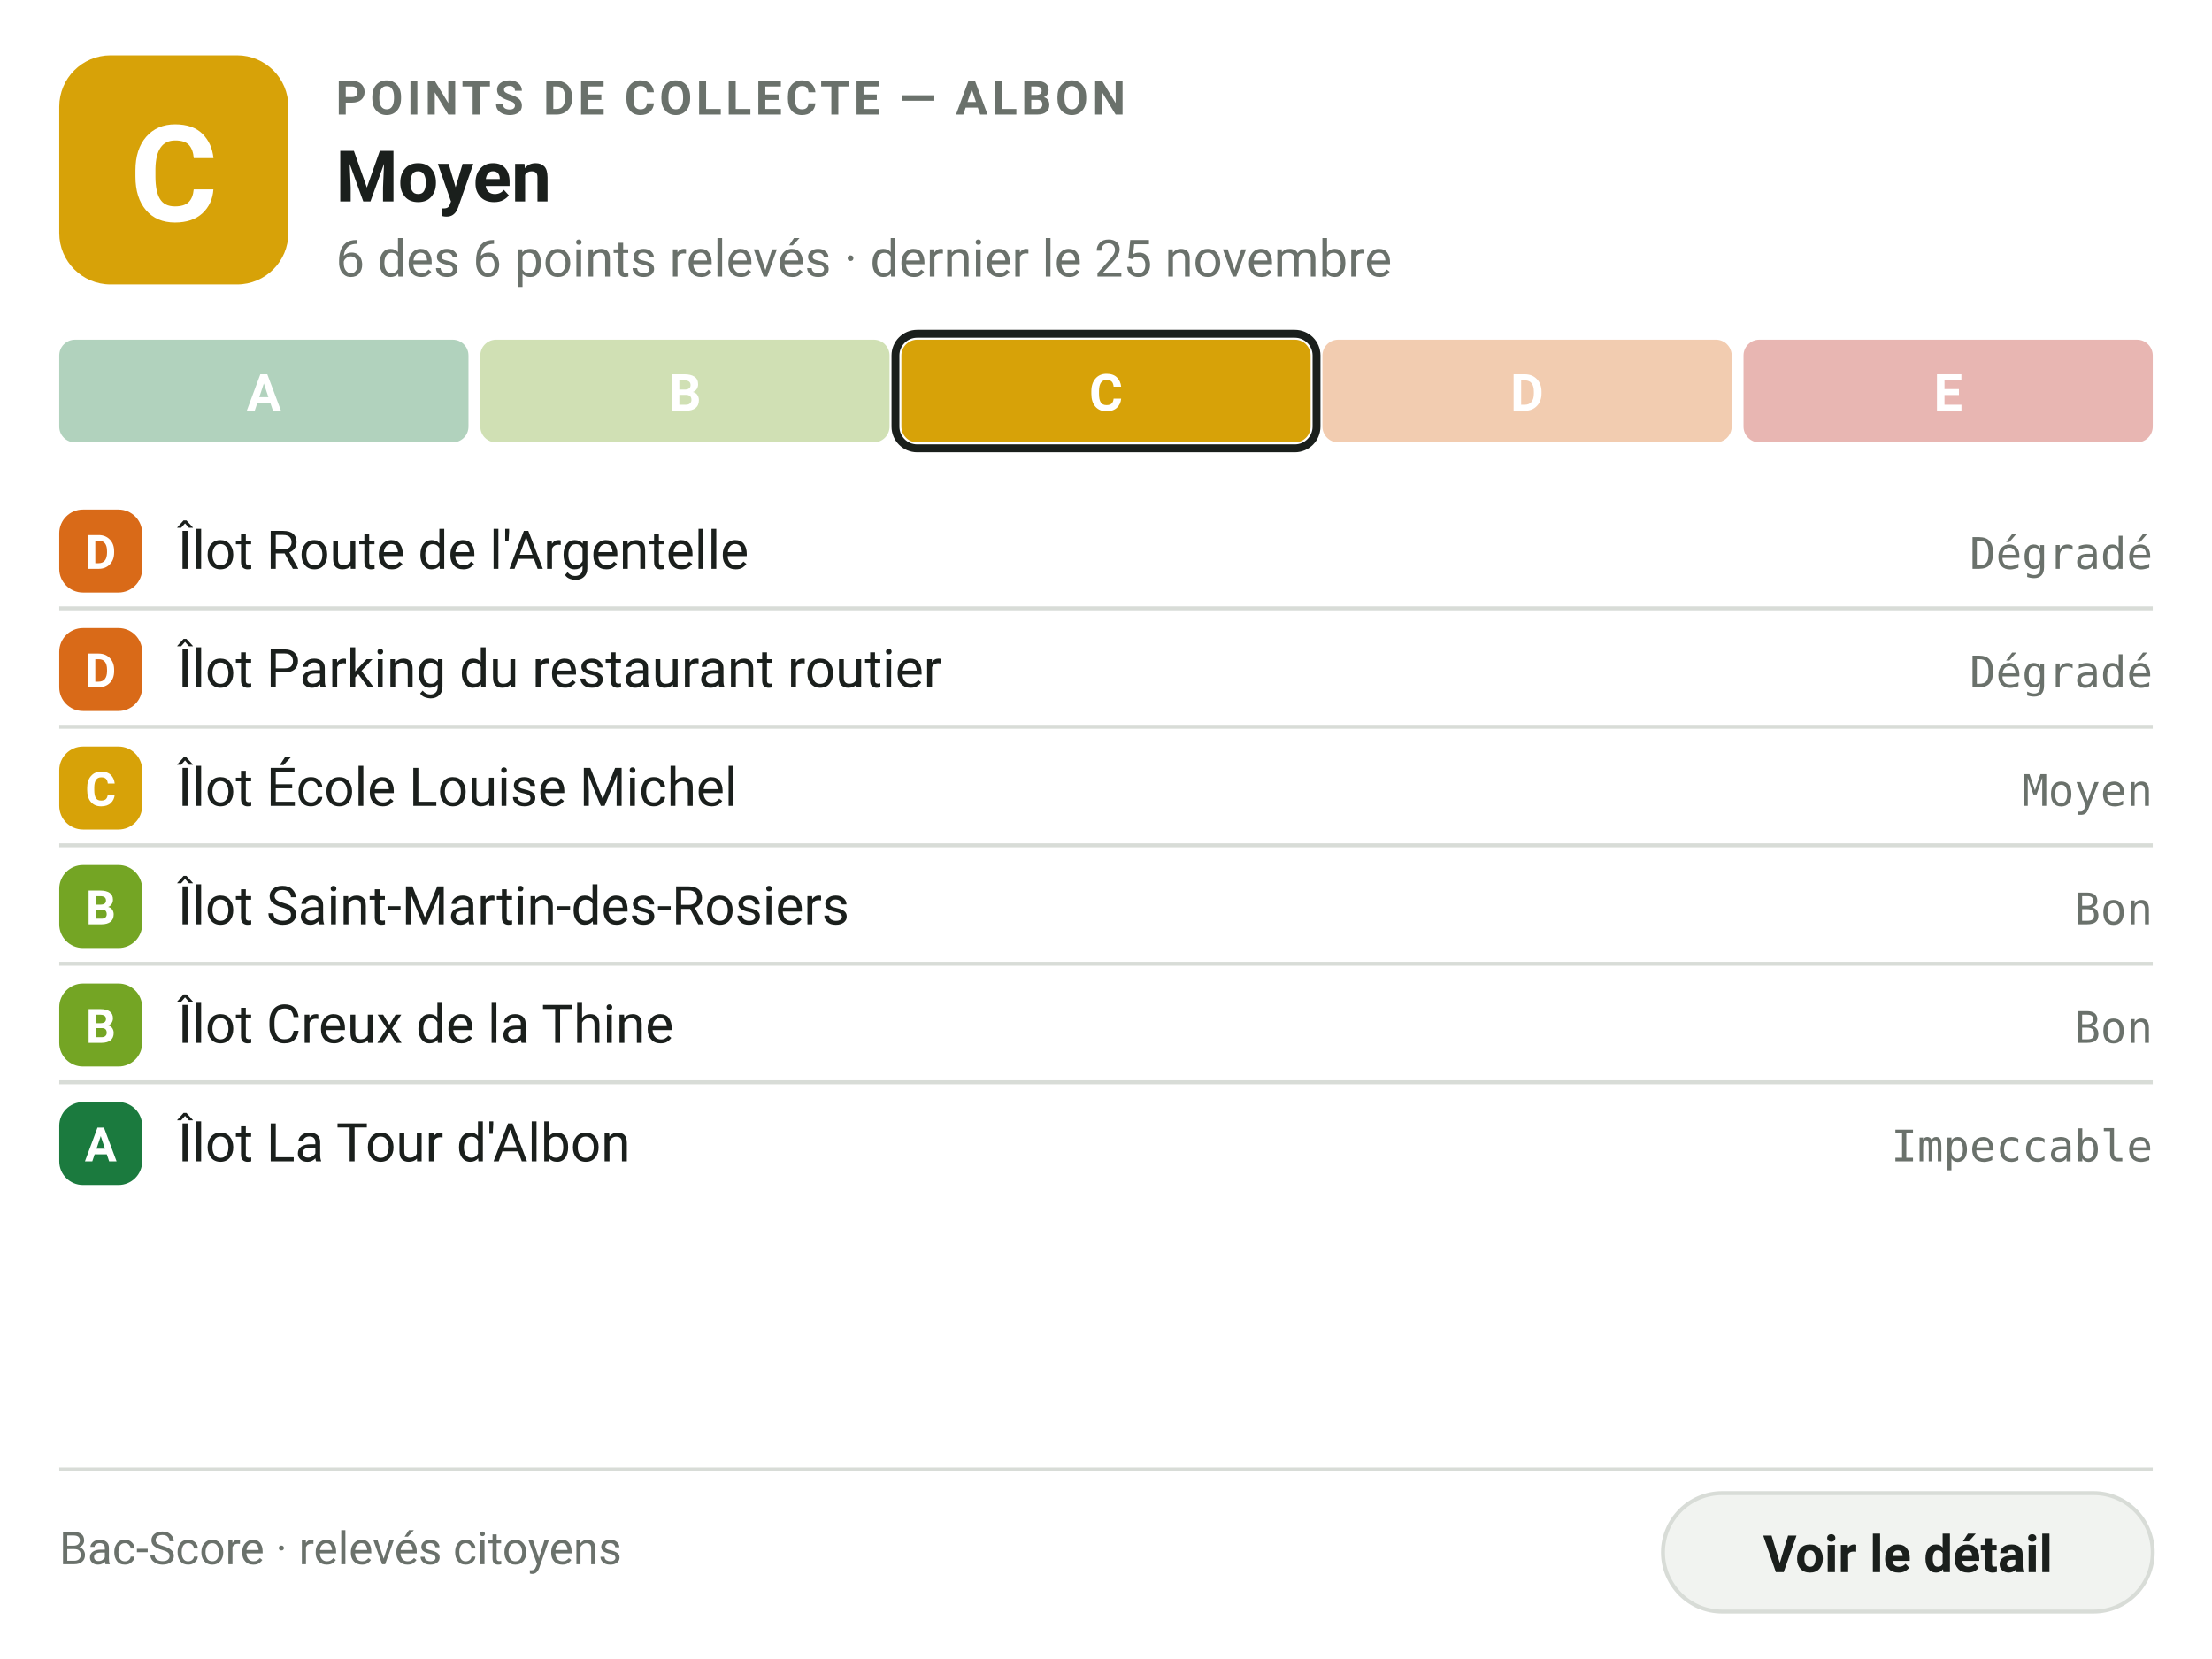
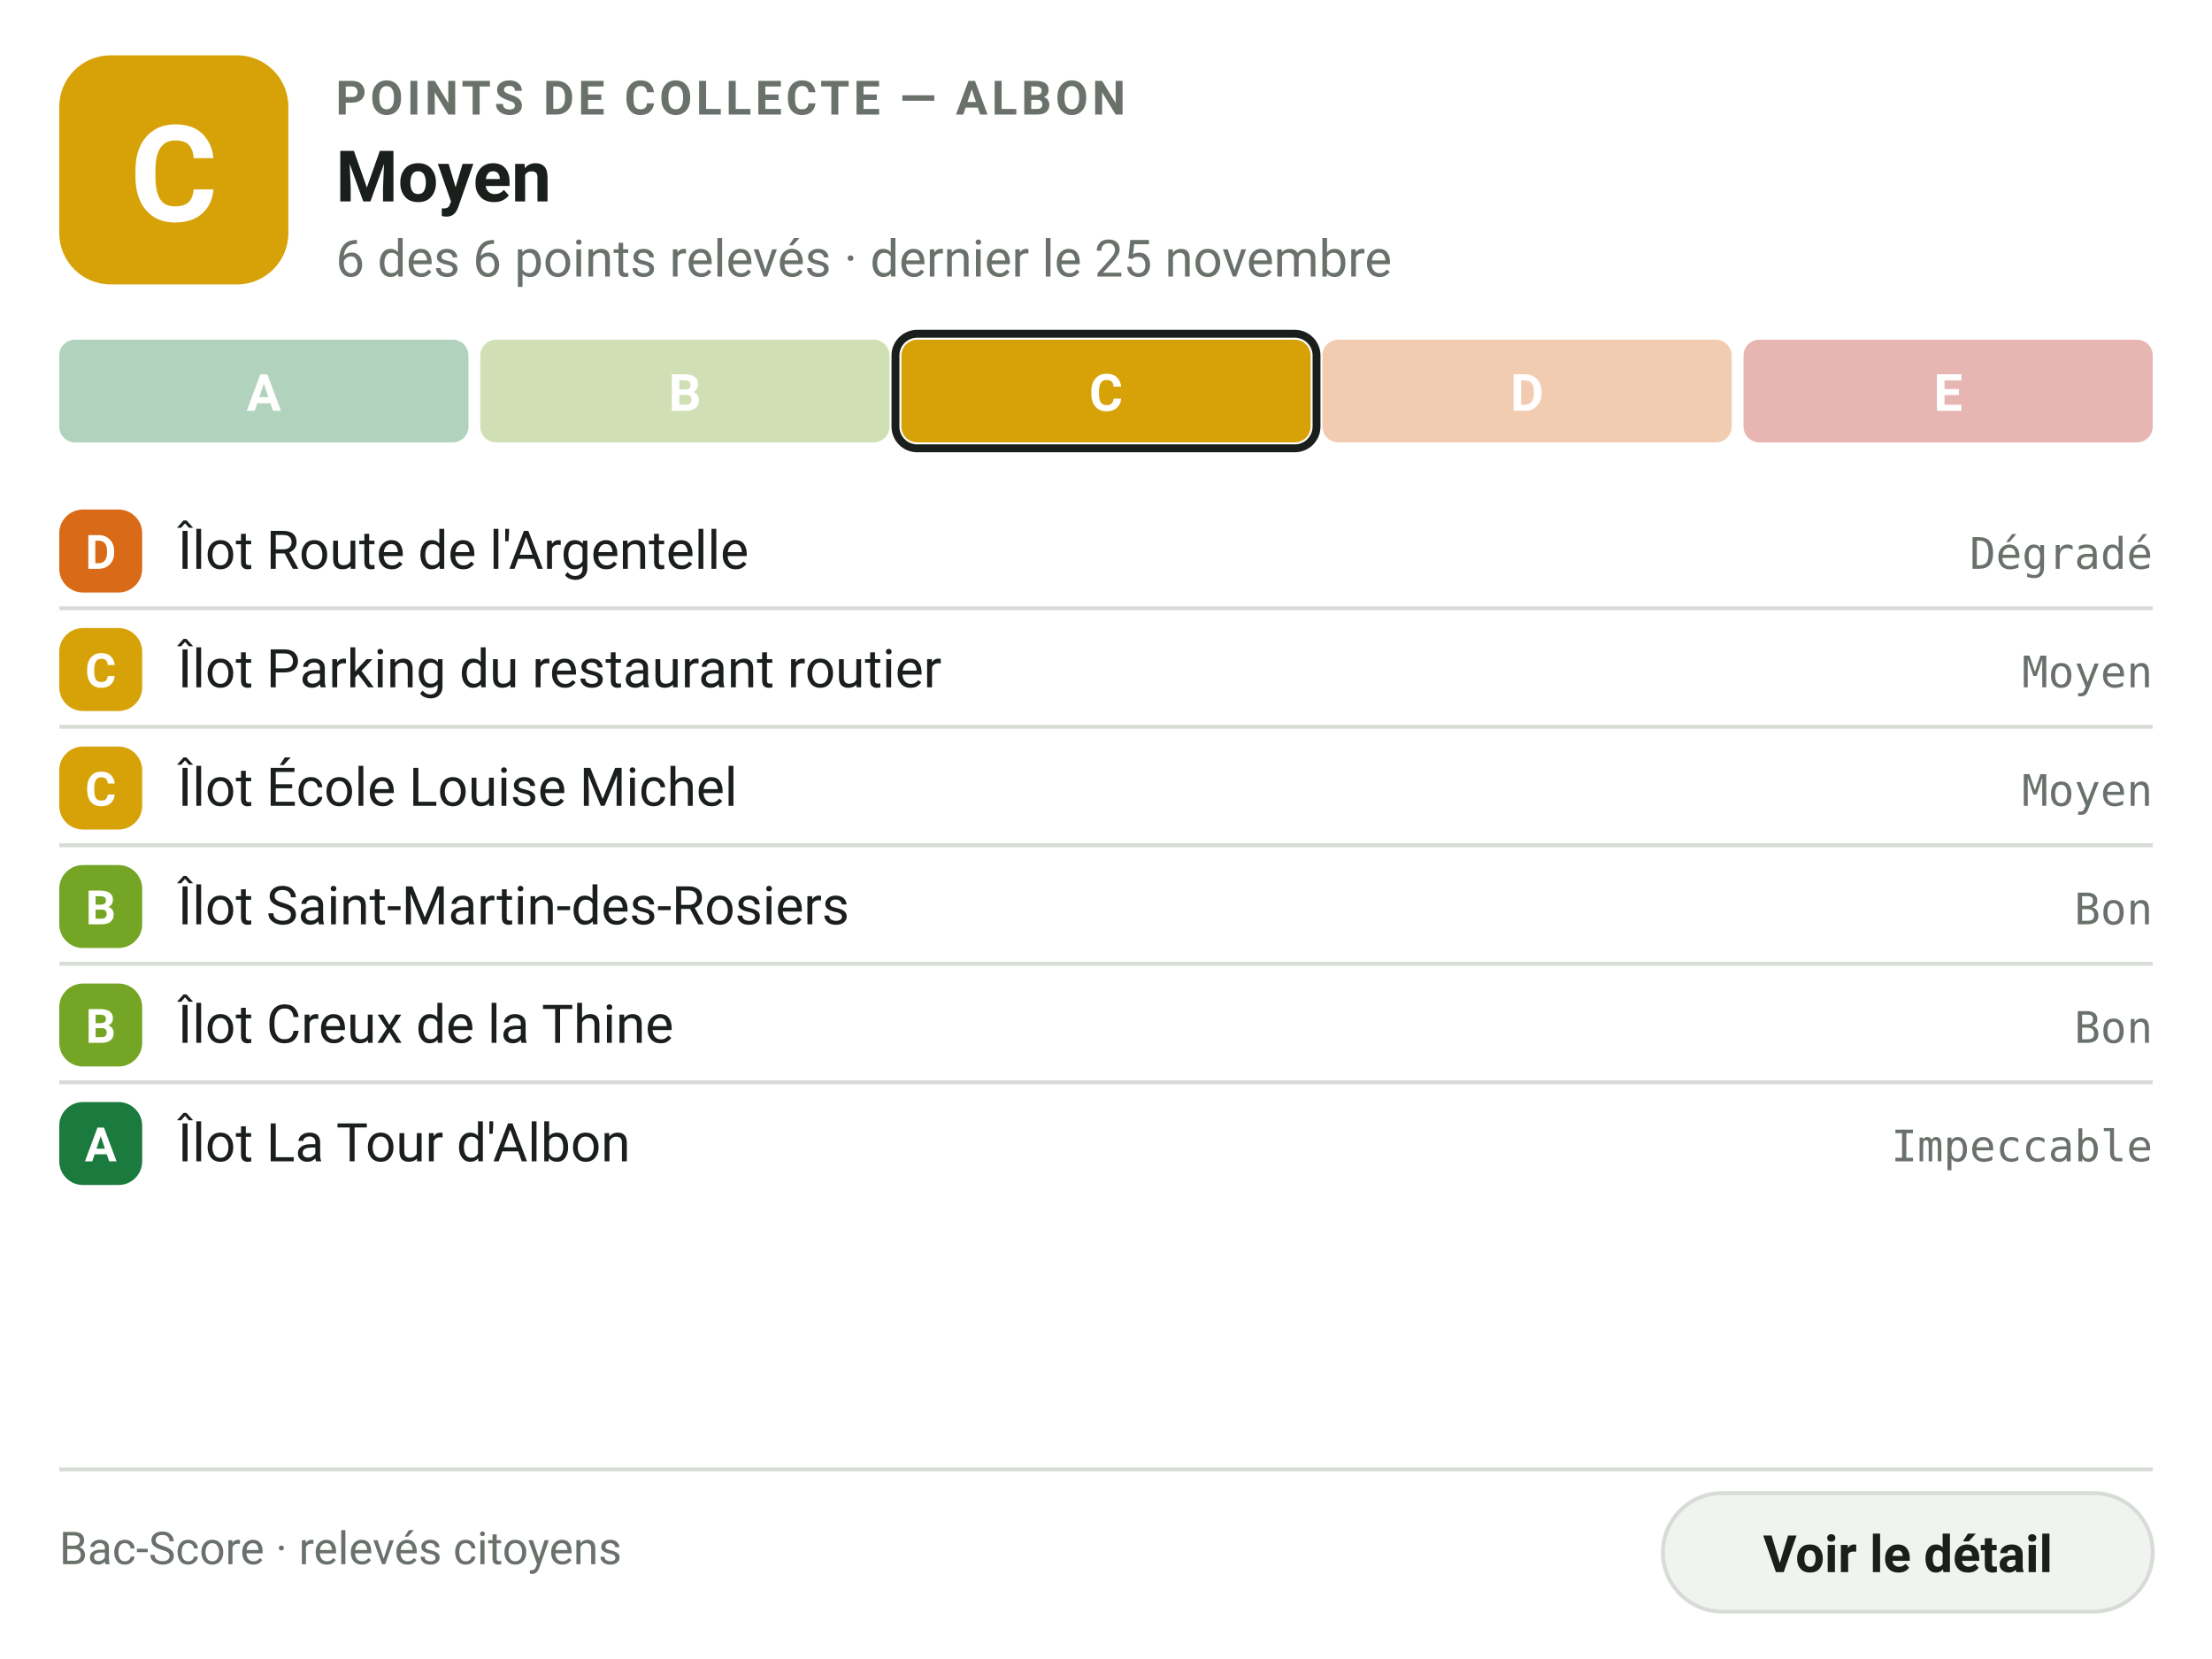
<svg xmlns="http://www.w3.org/2000/svg" width="560" height="420" viewBox="0 0 560 420" role="img" aria-label="Propreté des points de collecte — Albon : Bac-Score C">
  <rect width="560" height="420" fill="#FFFFFF" />
  <rect x="15" y="14" width="58" height="58" rx="13" fill="#d7a208" />
  <text x="44" y="56" text-anchor="middle" font-family="Barlow, system-ui, -apple-system, 'Segoe UI', Roboto, sans-serif" font-size="34" font-weight="600" fill="#fff">C</text>
  <text x="85" y="29" font-family="Barlow, system-ui, -apple-system, 'Segoe UI', Roboto, sans-serif" font-size="12" font-weight="600" letter-spacing="1" fill="#6A716B">POINTS DE COLLECTE — ALBON</text>
  <text x="85" y="51" font-family="Barlow, system-ui, -apple-system, 'Segoe UI', Roboto, sans-serif" font-size="18" font-weight="600" fill="#1A1F1C">Moyen</text>
  <text x="85" y="70" font-family="Barlow, system-ui, -apple-system, 'Segoe UI', Roboto, sans-serif" font-size="13" fill="#6A716B">6 des 6 points relevés · dernier le 25 novembre</text>
  <rect x="15.0" y="86" width="103.6" height="26" rx="4" fill="#1b7a3e" opacity="0.34" />
  <text x="66.8" y="104" text-anchor="middle" font-family="Barlow, system-ui, -apple-system, 'Segoe UI', Roboto, sans-serif" font-size="13" font-weight="600" fill="#fff">A</text>
  <rect x="121.6" y="86" width="103.6" height="26" rx="4" fill="#74a524" opacity="0.34" />
  <text x="173.4" y="104" text-anchor="middle" font-family="Barlow, system-ui, -apple-system, 'Segoe UI', Roboto, sans-serif" font-size="13" font-weight="600" fill="#fff">B</text>
  <rect x="228.2" y="86" width="103.6" height="26" rx="4" fill="#d7a208" />
  <rect x="226.7" y="84.5" width="106.6" height="29" rx="5.5" fill="none" stroke="#1A1F1C" stroke-width="2" />
  <text x="280.0" y="104" text-anchor="middle" font-family="Barlow, system-ui, -apple-system, 'Segoe UI', Roboto, sans-serif" font-size="13" font-weight="600" fill="#fff">C</text>
  <rect x="334.8" y="86" width="103.6" height="26" rx="4" fill="#d96a18" opacity="0.34" />
  <text x="386.6" y="104" text-anchor="middle" font-family="Barlow, system-ui, -apple-system, 'Segoe UI', Roboto, sans-serif" font-size="13" font-weight="600" fill="#fff">D</text>
  <rect x="441.4" y="86" width="103.6" height="26" rx="4" fill="#bd2a1d" opacity="0.34" />
  <text x="493.2" y="104" text-anchor="middle" font-family="Barlow, system-ui, -apple-system, 'Segoe UI', Roboto, sans-serif" font-size="13" font-weight="600" fill="#fff">E</text>
  <rect x="15" y="129" width="21" height="21" rx="6" fill="#d96a18" />
  <text x="25.5" y="144" text-anchor="middle" font-family="Barlow, system-ui, -apple-system, 'Segoe UI', Roboto, sans-serif" font-size="12" font-weight="600" fill="#fff">D</text>
  <text x="45" y="144" font-family="Barlow, system-ui, -apple-system, 'Segoe UI', Roboto, sans-serif" font-size="13.5" fill="#1A1F1C">Îlot Route de l'Argentelle</text>
  <text x="545" y="144" text-anchor="end" font-family="'IBM Plex Mono', ui-monospace, SFMono-Regular, Menlo, monospace" font-size="11" fill="#6A716B">Dégradé</text>
  <line x1="15" y1="154" x2="545" y2="154" stroke="#D8DCD7" stroke-width="1" />
-   <rect x="15" y="159" width="21" height="21" rx="6" fill="#d96a18" />
-   <text x="25.5" y="174" text-anchor="middle" font-family="Barlow, system-ui, -apple-system, 'Segoe UI', Roboto, sans-serif" font-size="12" font-weight="600" fill="#fff">D</text>
+   <rect x="15" y="159" width="21" height="21" rx="6" fill="#d7a208" />
+   <text x="25.5" y="174" text-anchor="middle" font-family="Barlow, system-ui, -apple-system, 'Segoe UI', Roboto, sans-serif" font-size="12" font-weight="600" fill="#fff">C</text>
  <text x="45" y="174" font-family="Barlow, system-ui, -apple-system, 'Segoe UI', Roboto, sans-serif" font-size="13.5" fill="#1A1F1C">Îlot Parking du restaurant routier</text>
-   <text x="545" y="174" text-anchor="end" font-family="'IBM Plex Mono', ui-monospace, SFMono-Regular, Menlo, monospace" font-size="11" fill="#6A716B">Dégradé</text>
+   <text x="545" y="174" text-anchor="end" font-family="'IBM Plex Mono', ui-monospace, SFMono-Regular, Menlo, monospace" font-size="11" fill="#6A716B">Moyen</text>
  <line x1="15" y1="184" x2="545" y2="184" stroke="#D8DCD7" stroke-width="1" />
  <rect x="15" y="189" width="21" height="21" rx="6" fill="#d7a208" />
  <text x="25.5" y="204" text-anchor="middle" font-family="Barlow, system-ui, -apple-system, 'Segoe UI', Roboto, sans-serif" font-size="12" font-weight="600" fill="#fff">C</text>
  <text x="45" y="204" font-family="Barlow, system-ui, -apple-system, 'Segoe UI', Roboto, sans-serif" font-size="13.5" fill="#1A1F1C">Îlot École Louise Michel</text>
  <text x="545" y="204" text-anchor="end" font-family="'IBM Plex Mono', ui-monospace, SFMono-Regular, Menlo, monospace" font-size="11" fill="#6A716B">Moyen</text>
  <line x1="15" y1="214" x2="545" y2="214" stroke="#D8DCD7" stroke-width="1" />
  <rect x="15" y="219" width="21" height="21" rx="6" fill="#74a524" />
  <text x="25.5" y="234" text-anchor="middle" font-family="Barlow, system-ui, -apple-system, 'Segoe UI', Roboto, sans-serif" font-size="12" font-weight="600" fill="#fff">B</text>
  <text x="45" y="234" font-family="Barlow, system-ui, -apple-system, 'Segoe UI', Roboto, sans-serif" font-size="13.5" fill="#1A1F1C">Îlot Saint-Martin-des-Rosiers</text>
  <text x="545" y="234" text-anchor="end" font-family="'IBM Plex Mono', ui-monospace, SFMono-Regular, Menlo, monospace" font-size="11" fill="#6A716B">Bon</text>
  <line x1="15" y1="244" x2="545" y2="244" stroke="#D8DCD7" stroke-width="1" />
  <rect x="15" y="249" width="21" height="21" rx="6" fill="#74a524" />
  <text x="25.5" y="264" text-anchor="middle" font-family="Barlow, system-ui, -apple-system, 'Segoe UI', Roboto, sans-serif" font-size="12" font-weight="600" fill="#fff">B</text>
  <text x="45" y="264" font-family="Barlow, system-ui, -apple-system, 'Segoe UI', Roboto, sans-serif" font-size="13.5" fill="#1A1F1C">Îlot Creux de la Thine</text>
  <text x="545" y="264" text-anchor="end" font-family="'IBM Plex Mono', ui-monospace, SFMono-Regular, Menlo, monospace" font-size="11" fill="#6A716B">Bon</text>
  <line x1="15" y1="274" x2="545" y2="274" stroke="#D8DCD7" stroke-width="1" />
  <rect x="15" y="279" width="21" height="21" rx="6" fill="#1b7a3e" />
  <text x="25.5" y="294" text-anchor="middle" font-family="Barlow, system-ui, -apple-system, 'Segoe UI', Roboto, sans-serif" font-size="12" font-weight="600" fill="#fff">A</text>
  <text x="45" y="294" font-family="Barlow, system-ui, -apple-system, 'Segoe UI', Roboto, sans-serif" font-size="13.5" fill="#1A1F1C">Îlot La Tour d'Albon</text>
  <text x="545" y="294" text-anchor="end" font-family="'IBM Plex Mono', ui-monospace, SFMono-Regular, Menlo, monospace" font-size="11" fill="#6A716B">Impeccable</text>
  <line x1="15" y1="372" x2="545" y2="372" stroke="#D8DCD7" stroke-width="1" />
  <text x="15" y="396" font-family="Barlow, system-ui, -apple-system, 'Segoe UI', Roboto, sans-serif" font-size="11.5" fill="#6A716B">Bac-Score · relevés citoyens</text>
  <rect x="421" y="378" width="124" height="30" rx="15" fill="#F1F3F0" stroke="#D8DCD7" />
  <text x="483" y="398" text-anchor="middle" font-family="Barlow, system-ui, -apple-system, 'Segoe UI', Roboto, sans-serif" font-size="13" font-weight="600" fill="#1A1F1C">Voir le détail</text>
</svg>
